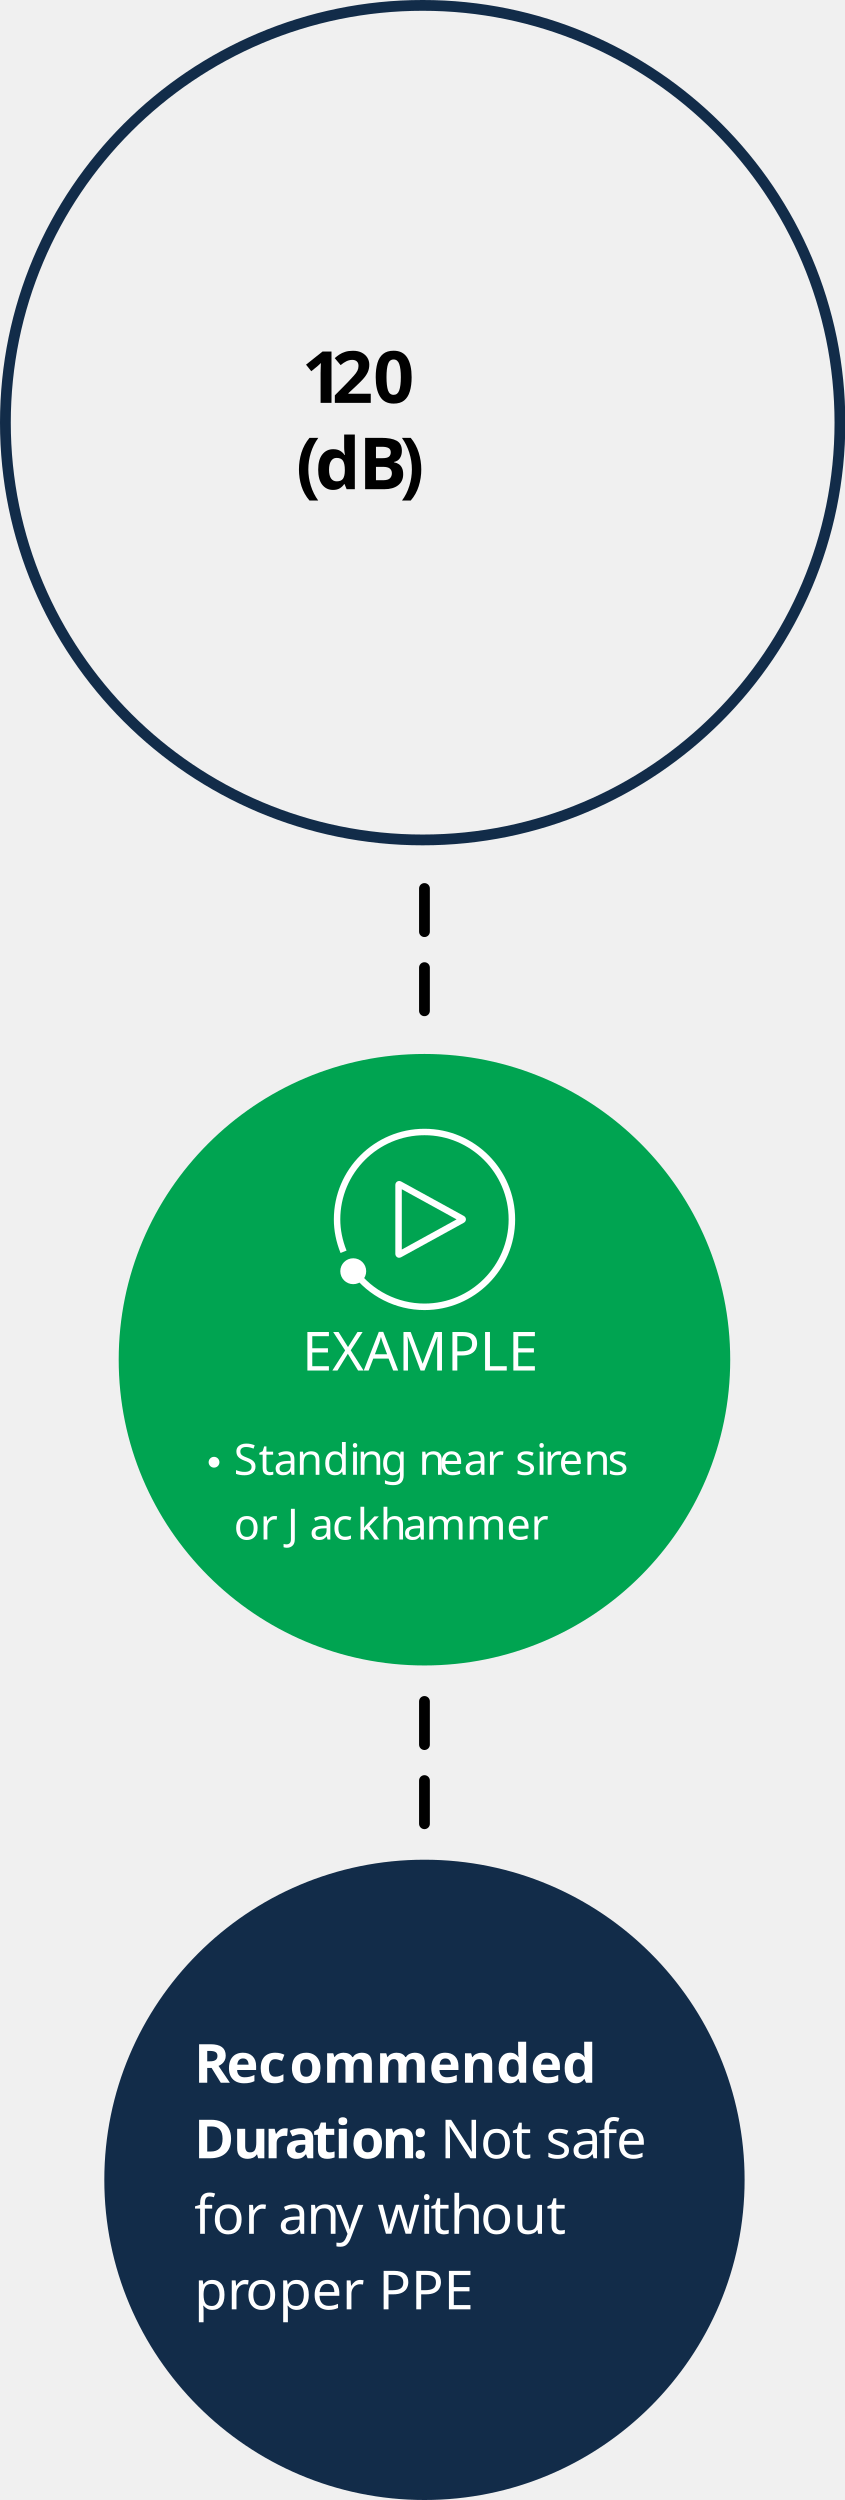
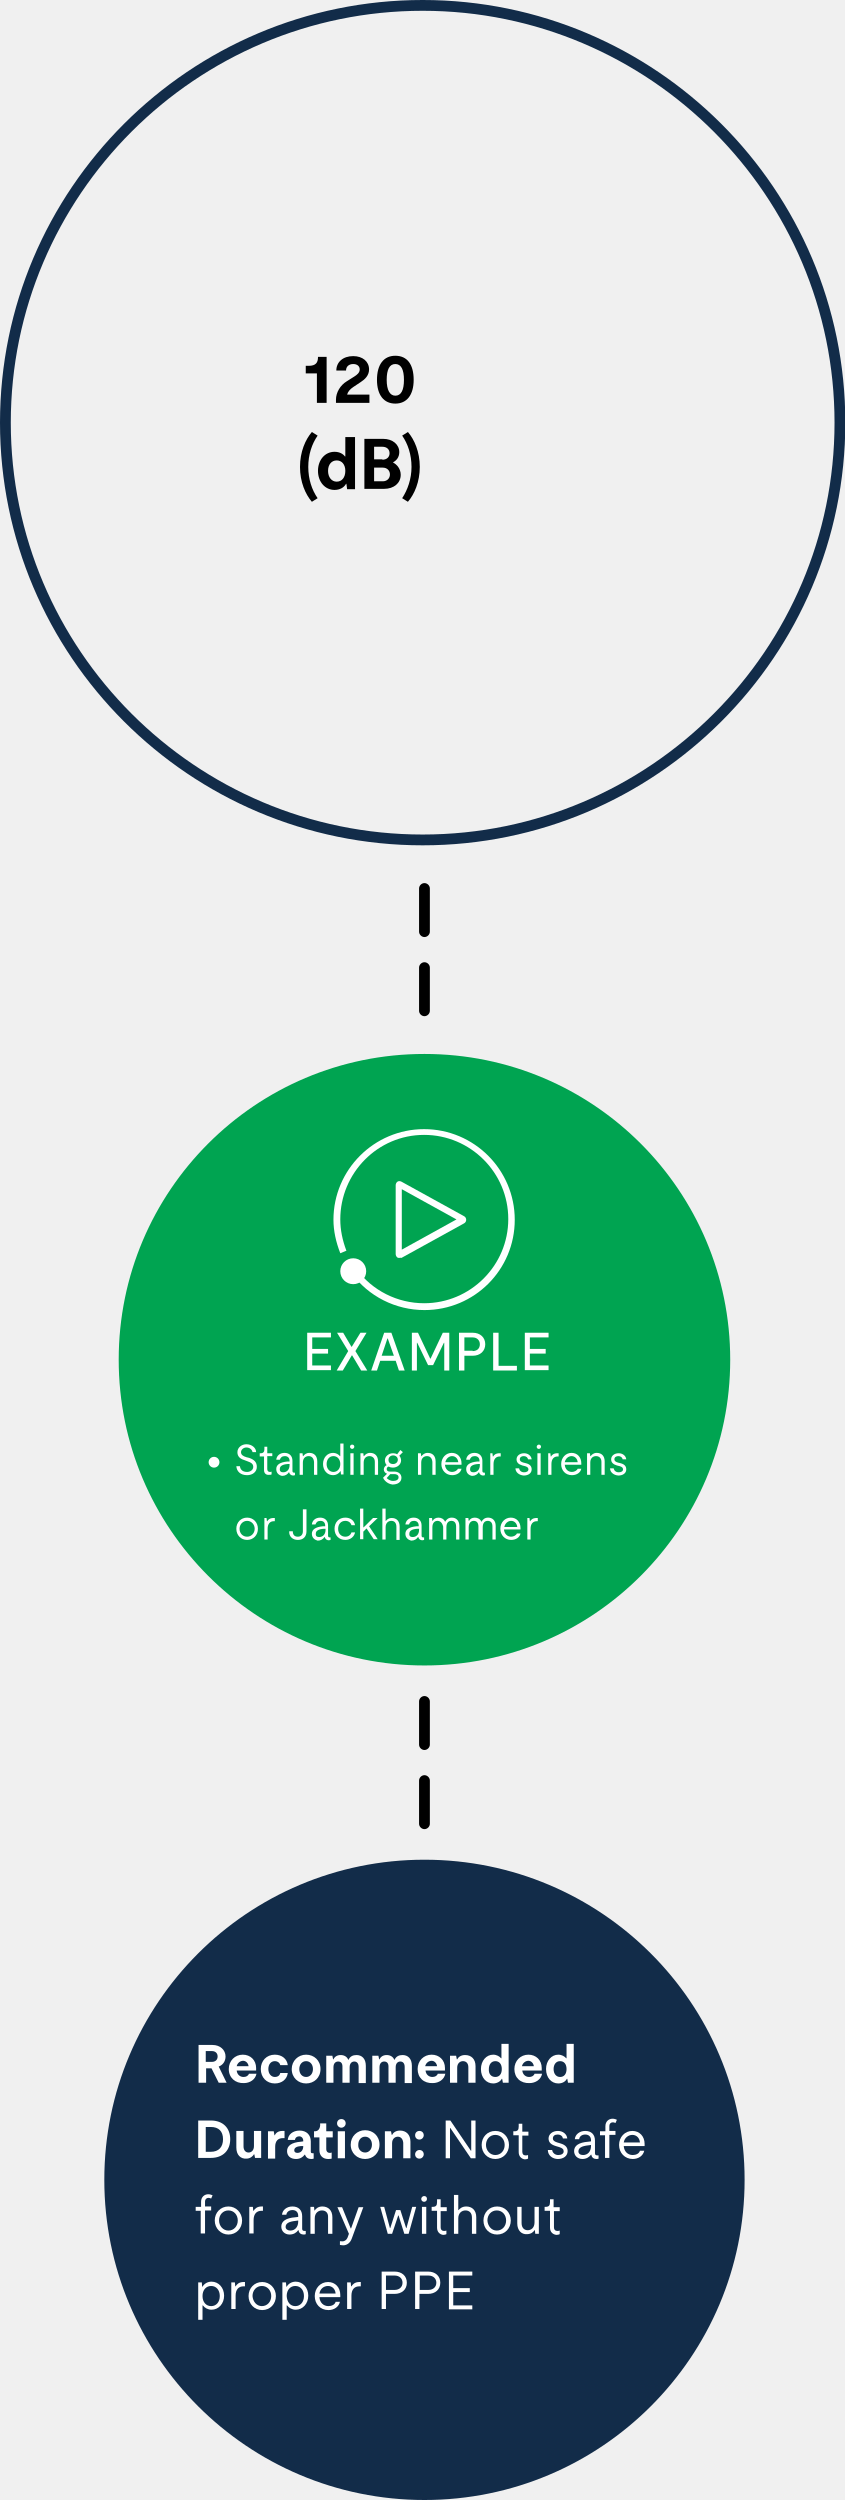
- <svg xmlns="http://www.w3.org/2000/svg" id="Working_File" viewBox="0 0 234.86 695">
-   <defs>
-     <style>.cls-1,.cls-2,.cls-3{fill:none;}.cls-4{letter-spacing:-.01em;}.cls-5{letter-spacing:.01em;}.cls-6{font-size:12px;}.cls-6,.cls-7,.cls-8,.cls-9,.cls-10{fill:#fff;}.cls-6,.cls-7,.cls-9,.cls-11,.cls-12,.cls-10{isolation:isolate;}.cls-6,.cls-10{font-family:ULModerat-Regular, 'UL Moderat';}.cls-13{letter-spacing:-.02em;}.cls-14{letter-spacing:0em;}.cls-15{letter-spacing:0em;}.cls-16{letter-spacing:0em;}.cls-17{letter-spacing:0em;}.cls-7,.cls-9,.cls-10{font-size:15px;}.cls-7,.cls-11{font-family:ULModerat-Bold, 'UL Moderat';font-weight:700;}.cls-18{fill:#00a451;}.cls-19{fill:#122c49;}.cls-20{letter-spacing:-.01em;}.cls-21{letter-spacing:-.02em;}.cls-9{font-family:ULModerat-Medium, 'UL Moderat';font-weight:500;}.cls-22{letter-spacing:-.02em;}.cls-23{letter-spacing:-.01em;}.cls-24{letter-spacing:0em;}.cls-25{letter-spacing:0em;}.cls-26{letter-spacing:-.02em;}.cls-11{font-size:20px;}.cls-27{letter-spacing:-.04em;}.cls-28{letter-spacing:0em;}.cls-29{letter-spacing:0em;}.cls-30{letter-spacing:0em;}.cls-31{letter-spacing:-.01em;}.cls-32{letter-spacing:0em;}.cls-33{letter-spacing:0em;}.cls-34{letter-spacing:0em;}.cls-35{letter-spacing:0em;}.cls-36{letter-spacing:-.05em;}.cls-37{letter-spacing:-.02em;}.cls-38{letter-spacing:0em;}.cls-2{stroke:#000;stroke-linecap:round;}.cls-2,.cls-3{stroke-width:3px;}.cls-3{stroke:#122c49;}.cls-39{letter-spacing:-.02em;}.cls-40{letter-spacing:-.07em;}.cls-41{letter-spacing:0em;}.cls-42{letter-spacing:0em;}.cls-43{letter-spacing:-.02em;}</style>
-   </defs>
+ <svg xmlns="http://www.w3.org/2000/svg" version="1.1" id="Working_File" x="0px" y="0px" viewBox="0 0 234.9 695" style="enable-background:new 0 0 234.9 695;" xml:space="preserve">
+   <style type="text/css">
+ 	.st0{fill:none;}
+ 	.st1{fill:#122C49;}
+ 	.st2{fill:#00A451;}
+ 	.st3{enable-background:new    ;}
+ 	.st4{fill:#FFFFFF;}
+ </style>
  <g id="Group_190">
    <g id="Ellipse_6">
-       <circle class="cls-1" cx="117.5" cy="117.5" r="117.5" />
-       <circle class="cls-3" cx="117.5" cy="117.5" r="116" />
-     </g>
-     <circle id="Ellipse_54" class="cls-18" cx="118" cy="378" r="85" />
-     <line id="Line_123" class="cls-2" x1="118" y1="473" x2="118" y2="485" />
-     <line id="Line_124" class="cls-2" x1="118" y1="269" x2="118" y2="281" />
-     <line id="Line_133" class="cls-2" x1="118" y1="247" x2="118" y2="259" />
-     <line id="Line_125" class="cls-2" x1="118" y1="495" x2="118" y2="507" />
+       <g>
+         <circle class="st0" cx="117.5" cy="117.5" r="117.5" />
+       </g>
+       <g>
+         <path class="st1" d="M117.5,235C52.7,235,0,182.3,0,117.5S52.7,0,117.5,0C182.3,0,235,52.7,235,117.5S182.3,235,117.5,235z      M117.5,3C54.4,3,3,54.4,3,117.5S54.4,232,117.5,232S232,180.6,232,117.5S180.6,3,117.5,3z" />
+       </g>
+     </g>
+     <g id="Ellipse_54">
+       <circle class="st2" cx="118" cy="378" r="85" />
+     </g>
+     <g id="Line_123">
+       <path d="M118,486.5c-0.8,0-1.5-0.7-1.5-1.5v-12c0-0.8,0.7-1.5,1.5-1.5c0.8,0,1.5,0.7,1.5,1.5v12    C119.5,485.8,118.8,486.5,118,486.5z" />
+     </g>
+     <g id="Line_124">
+       <path d="M118,282.5c-0.8,0-1.5-0.7-1.5-1.5v-12c0-0.8,0.7-1.5,1.5-1.5c0.8,0,1.5,0.7,1.5,1.5v12    C119.5,281.8,118.8,282.5,118,282.5z" />
+     </g>
+     <g id="Line_133">
+       <path d="M118,260.5c-0.8,0-1.5-0.7-1.5-1.5v-12c0-0.8,0.7-1.5,1.5-1.5c0.8,0,1.5,0.7,1.5,1.5v12    C119.5,259.8,118.8,260.5,118,260.5z" />
+     </g>
+     <g id="Line_125">
+       <path d="M118,508.5c-0.8,0-1.5-0.7-1.5-1.5v-12c0-0.8,0.7-1.5,1.5-1.5c0.8,0,1.5,0.7,1.5,1.5v12    C119.5,507.8,118.8,508.5,118,508.5z" />
+     </g>
    <g id="Group_89">
      <g id="Group_31">
        <g id="Group_27">
-           <g id="Standing_near_sirens_or_Jackhammer" class="cls-12">
-             <text class="cls-6" transform="translate(65 410)">
-               <tspan class="cls-4" x="0" y="0">S</tspan>
-               <tspan class="cls-28" x="6.91" y="0">t</tspan>
-               <tspan class="cls-15" x="11.08" y="0">a</tspan>
-               <tspan class="cls-24" x="17.35" y="0">ndi</tspan>
-               <tspan class="cls-20" x="34.26" y="0">n</tspan>
-               <tspan x="40.86" y="0">g n</tspan>
-               <tspan class="cls-34" x="57.04" y="0">e</tspan>
-               <tspan class="cls-15" x="63.91" y="0">a</tspan>
-               <tspan class="cls-28" x="70.19" y="0">r si</tspan>
-               <tspan class="cls-21" x="86.24" y="0">r</tspan>
-               <tspan class="cls-24" x="90.31" y="0">e</tspan>
-               <tspan class="cls-4" x="97.28" y="0">n</tspan>
-               <tspan x="103.94" y="0">s </tspan>
-             </text>
-             <text class="cls-6" transform="translate(65 428)">
-               <tspan x="0" y="0">or </tspan>
-               <tspan class="cls-22" x="14.77" y="0">J</tspan>
-               <tspan x="21.07" y="0">a</tspan>
-               <tspan class="cls-14" x="27.32" y="0">c</tspan>
-               <tspan class="cls-41" x="34.19" y="0">kh</tspan>
-               <tspan class="cls-15" x="47.06" y="0">a</tspan>
-               <tspan x="53.34" y="0">mmer</tspan>
-             </text>
+           <g id="Standing_near_sirens_or_Jackhammer">
+             <g class="st3">
+               <path class="st4" d="M65.7,407.6h1c0.1,1,0.8,1.6,2,1.6c0.8,0,1.7-0.5,1.7-1.4c0-0.8-0.5-1.2-1.7-1.6l-0.8-0.3        c-1.3-0.4-1.9-1.1-1.9-2.2c0-1.3,1.2-2.2,2.5-2.2c1.5,0,2.7,1,2.7,2.2h-1c-0.1-0.7-0.8-1.3-1.7-1.3c-0.8,0-1.5,0.6-1.5,1.3        c0,0.7,0.5,1.1,1.5,1.4l0.8,0.2c1.4,0.5,2.1,1.2,2.1,2.5c0,1.4-1.2,2.3-2.7,2.3C66.9,410.1,65.8,409.1,65.7,407.6z" />
+             </g>
+             <g class="st3">
+               <path class="st4" d="M73.4,408.7v-3.8h-1.2V404h0.3c0.7,0,1-0.4,1-1.1l0-0.7h0.8v1.8h1.4v0.8h-1.4v3.6c0,0.5,0.3,0.8,0.7,0.8        c0.2,0,0.4,0,0.5-0.1v0.8c-0.2,0.1-0.4,0.1-0.7,0.1C74,410.1,73.4,409.6,73.4,408.7z" />
+             </g>
+             <g class="st3">
+               <path class="st4" d="M76.8,408.4c0-1.2,1-1.9,3.1-2.1l0.6,0v-0.2c0-0.8-0.5-1.3-1.3-1.3c-0.8,0-1.2,0.4-1.4,1h-1        c0.1-1.1,1-1.9,2.3-1.9c1.3,0,2.2,0.8,2.2,2.2v2.8c0,0.4,0.2,0.5,0.5,0.5c0,0,0.1,0,0.2,0v0.7c-0.1,0-0.3,0.1-0.5,0.1        c-0.5,0-1-0.3-1.1-0.9v0h-0.1c-0.4,0.6-1,1-1.9,1C77.5,410.1,76.8,409.5,76.8,408.4z M78.7,409.3c1.1,0,1.8-0.8,1.8-2V407        l-0.5,0c-1.5,0.1-2.2,0.6-2.2,1.3C77.7,409,78.1,409.3,78.7,409.3z" />
+             </g>
+             <g class="st3">
+               <path class="st4" d="M85.8,404.8c-0.8,0-1.6,0.5-1.6,1.8v3.4h-0.9v-6h0.8l0.1,0.8h0.1c0.3-0.4,0.8-0.9,1.7-0.9        c1.3,0,2.2,0.8,2.2,2.4v3.7h-0.9v-3.6C87.2,405.3,86.6,404.8,85.8,404.8z" />
+               <path class="st4" d="M94.8,410l-0.1-1h-0.1c-0.4,0.7-1.2,1.1-2,1.1c-1.6,0-2.8-1.3-2.8-3.1s1.2-3.1,2.8-3.1        c0.8,0,1.5,0.4,1.9,0.9h0.1v-3.5h0.9v8.6H94.8z M92.7,409.2c1.1,0,1.9-0.9,1.9-2.2c0-1.3-0.8-2.2-1.9-2.2        c-1.1,0-1.9,0.9-1.9,2.2C90.8,408.3,91.6,409.2,92.7,409.2z" />
+               <path class="st4" d="M97.9,401.6c0.4,0,0.6,0.3,0.6,0.6s-0.3,0.6-0.6,0.6s-0.6-0.3-0.6-0.6S97.5,401.6,97.9,401.6z M97.4,404        h0.9v6h-0.9V404z" />
+             </g>
+             <g class="st3">
+               <path class="st4" d="M102.7,404.8c-0.8,0-1.6,0.5-1.6,1.8v3.4h-0.9v-6h0.8l0.1,0.8h0.1c0.3-0.4,0.8-0.9,1.7-0.9        c1.3,0,2.2,0.8,2.2,2.4v3.7h-0.9v-3.6C104.2,405.3,103.5,404.8,102.7,404.8z" />
+             </g>
+             <g class="st3">
+               <path class="st4" d="M106.5,410.8l1.1-1.1c-0.6-0.2-0.9-0.7-0.9-1.2c0-0.6,0.4-1,0.8-1.2c-0.3-0.3-0.5-0.8-0.5-1.3        c0-1.1,1-2,2.3-2c0.4,0,0.8,0.1,1.1,0.3l0.9-1.2l0.7,0.6l-1,1c0.3,0.3,0.5,0.8,0.5,1.3c0,1.1-1,2-2.3,2        c-0.4,0-0.8-0.1-1.2-0.3c-0.3,0.1-0.5,0.4-0.5,0.7c0,0.4,0.3,0.7,0.8,0.7h1.3c1.2,0,2,0.7,2,1.7c0,1.2-1,1.9-2.5,1.9        C107.6,412.5,106.7,411.4,106.5,410.8z M109.3,411.7c0.8,0,1.5-0.3,1.5-1c0-0.6-0.5-0.9-1.2-0.9h-1.1l-1,1.1        C107.8,411.2,108.4,411.7,109.3,411.7z M109.3,407c0.7,0,1.3-0.5,1.3-1.2c0-0.7-0.6-1.2-1.3-1.2c-0.7,0-1.3,0.5-1.3,1.2        C108,406.6,108.5,407,109.3,407z" />
+               <path class="st4" d="M118.7,404.8c-0.8,0-1.6,0.5-1.6,1.8v3.4h-0.9v-6h0.8l0.1,0.8h0.1c0.3-0.4,0.8-0.9,1.7-0.9        c1.3,0,2.2,0.8,2.2,2.4v3.7h-0.9v-3.6C120.1,405.3,119.5,404.8,118.7,404.8z" />
+             </g>
+             <g class="st3">
+               <path class="st4" d="M122.7,407c0-1.8,1.3-3.1,2.9-3.1c1.6,0,2.7,1.2,2.7,2.9c0,0.1,0,0.3,0,0.4h-4.6c0.1,1.2,0.9,2,2,2        c0.7,0,1.4-0.4,1.6-0.9h1c-0.2,1.1-1.3,1.8-2.6,1.8C124,410.1,122.7,408.8,122.7,407z M127.4,406.5c-0.1-1-0.8-1.7-1.7-1.7        s-1.7,0.7-1.9,1.7H127.4z" />
+             </g>
+             <g class="st3">
+               <path class="st4" d="M129.6,408.4c0-1.2,1-1.9,3.1-2.1l0.6,0v-0.2c0-0.8-0.5-1.3-1.3-1.3c-0.8,0-1.2,0.4-1.4,1h-1        c0.1-1.1,1-1.9,2.3-1.9c1.3,0,2.2,0.8,2.2,2.2v2.8c0,0.4,0.2,0.5,0.5,0.5c0,0,0.1,0,0.2,0v0.7c-0.1,0-0.3,0.1-0.5,0.1        c-0.5,0-1-0.3-1.1-0.9v0h-0.1c-0.4,0.6-1,1-1.9,1C130.3,410.1,129.6,409.5,129.6,408.4z M131.6,409.3c1.1,0,1.8-0.8,1.8-2V407        l-0.5,0c-1.5,0.1-2.2,0.6-2.2,1.3C130.6,409,131,409.3,131.6,409.3z" />
+             </g>
+             <g class="st3">
+               <path class="st4" d="M136.1,404h0.8l0.1,0.9h0.1c0.2-0.4,0.7-0.9,1.8-0.9c0.1,0,0.2,0,0.3,0v0.9c-0.2,0-0.2,0-0.3,0        c-1,0-1.7,0.7-1.7,2.1v3h-0.9V404z" />
+               <path class="st4" d="M143.3,408.2h1c0.1,0.6,0.6,1.1,1.4,1.1c0.7,0,1.2-0.3,1.2-0.8c0-0.5-0.3-0.7-0.9-0.9l-0.8-0.2        c-1-0.3-1.6-0.8-1.6-1.7c0-1,0.9-1.7,2.1-1.7c1.1,0,2,0.7,2.1,1.7h-1c-0.1-0.5-0.5-0.9-1.2-0.9c-0.6,0-1.1,0.3-1.1,0.9        c0,0.4,0.3,0.7,1,0.9l0.8,0.2c1.1,0.3,1.5,0.9,1.5,1.7c0,1.1-1,1.7-2.2,1.7C144.3,410.1,143.3,409.3,143.3,408.2z" />
+               <path class="st4" d="M149.8,401.6c0.4,0,0.6,0.3,0.6,0.6s-0.3,0.6-0.6,0.6c-0.4,0-0.6-0.3-0.6-0.6S149.5,401.6,149.8,401.6z         M149.4,404h0.9v6h-0.9V404z" />
+             </g>
+             <g class="st3">
+               <path class="st4" d="M152.2,404h0.8l0.1,0.9h0.1c0.2-0.4,0.7-0.9,1.8-0.9c0.1,0,0.2,0,0.3,0v0.9c-0.2,0-0.2,0-0.3,0        c-1,0-1.7,0.7-1.7,2.1v3h-0.9V404z" />
+             </g>
+             <g class="st3">
+               <path class="st4" d="M156,407c0-1.8,1.3-3.1,2.9-3.1c1.6,0,2.7,1.2,2.7,2.9c0,0.1,0,0.3,0,0.4H157c0.1,1.2,0.9,2,2,2        c0.7,0,1.4-0.4,1.6-0.9h1c-0.2,1.1-1.3,1.8-2.6,1.8C157.2,410.1,156,408.8,156,407z M160.6,406.5c-0.1-1-0.8-1.7-1.7-1.7        c-0.9,0-1.7,0.7-1.9,1.7H160.6z" />
+             </g>
+             <g class="st3">
+               <path class="st4" d="M165.7,404.8c-0.8,0-1.6,0.5-1.6,1.8v3.4h-0.9v-6h0.8l0.1,0.8h0.1c0.3-0.4,0.8-0.9,1.7-0.9        c1.3,0,2.2,0.8,2.2,2.4v3.7h-0.9v-3.6C167.2,405.3,166.5,404.8,165.7,404.8z" />
+             </g>
+             <g class="st3">
+               <path class="st4" d="M169.6,408.2h1c0.1,0.6,0.6,1.1,1.4,1.1c0.7,0,1.2-0.3,1.2-0.8c0-0.5-0.3-0.7-0.9-0.9l-0.8-0.2        c-1-0.3-1.6-0.8-1.6-1.7c0-1,0.9-1.7,2.1-1.7c1.1,0,2,0.7,2.1,1.7h-1c-0.1-0.5-0.5-0.9-1.2-0.9c-0.6,0-1.1,0.3-1.1,0.9        c0,0.4,0.3,0.7,1,0.9l0.8,0.2c1.1,0.3,1.5,0.9,1.5,1.7c0,1.1-1,1.7-2.2,1.7C170.6,410.1,169.6,409.3,169.6,408.2z" />
+             </g>
+             <g class="st3">
+               <path class="st4" d="M65.7,425c0-1.8,1.3-3.1,3-3.1c1.7,0,3,1.3,3,3.1c0,1.8-1.3,3.1-3,3.1C67,428.1,65.7,426.8,65.7,425z         M68.7,427.2c1.2,0,2.1-1,2.1-2.2c0-1.2-0.9-2.2-2.1-2.2c-1.2,0-2.1,1-2.1,2.2C66.6,426.3,67.5,427.2,68.7,427.2z" />
+               <path class="st4" d="M73.3,422h0.8l0.1,0.9h0.1c0.2-0.4,0.7-0.9,1.8-0.9c0.1,0,0.2,0,0.3,0v0.9c-0.2,0-0.2,0-0.3,0        c-1,0-1.7,0.7-1.7,2.1v3h-0.9V422z" />
+             </g>
+             <g class="st3">
+               <path class="st4" d="M80.4,425.7h1v0c0,1,0.5,1.5,1.4,1.5c0.9,0,1.4-0.6,1.4-1.5v-6.1h1v6.1c0,1.5-0.9,2.4-2.4,2.4        C81.3,428.1,80.3,427.1,80.4,425.7z" />
+             </g>
+             <g class="st3">
+               <path class="st4" d="M86.7,426.4c0-1.2,1-1.9,3.1-2.1l0.6,0v-0.2c0-0.8-0.5-1.3-1.3-1.3c-0.8,0-1.2,0.4-1.4,1h-1        c0.1-1.1,1-1.9,2.3-1.9c1.3,0,2.2,0.8,2.2,2.2v2.8c0,0.4,0.2,0.5,0.5,0.5c0,0,0.1,0,0.2,0v0.7c-0.1,0-0.3,0.1-0.5,0.1        c-0.5,0-1-0.3-1.1-0.9v0h-0.1c-0.4,0.6-1,1-1.9,1C87.5,428.1,86.7,427.5,86.7,426.4z M88.7,427.3c1.1,0,1.8-0.8,1.8-2V425        l-0.5,0c-1.5,0.1-2.2,0.6-2.2,1.3C87.7,427,88.1,427.3,88.7,427.3z" />
+             </g>
+             <g class="st3">
+               <path class="st4" d="M93,425c0-1.8,1.2-3.1,3-3.1c1.4,0,2.5,0.8,2.7,2.1h-1c-0.2-0.7-0.8-1.2-1.7-1.2c-1.2,0-2,0.9-2,2.2        c0,1.3,0.8,2.2,2,2.2c0.9,0,1.5-0.5,1.7-1.2h1c-0.2,1.2-1.3,2.1-2.7,2.1C94.2,428.1,93,426.8,93,425z" />
+             </g>
+             <g class="st3">
+               <path class="st4" d="M100.1,419.4h0.9v5.2h0.1l2.6-2.6h1.3l-2.4,2.3l2.4,3.6h-1.1l-2-3l-0.9,0.9v2.1h-0.9V419.4z" />
+               <path class="st4" d="M108.8,422.8c-0.8,0-1.6,0.5-1.6,1.8v3.4h-0.9v-8.6h0.9v3.4h0.1c0.2-0.3,0.7-0.8,1.6-0.8        c1.3,0,2.2,0.8,2.2,2.4v3.7h-0.9v-3.6C110.2,423.3,109.6,422.8,108.8,422.8z" />
+             </g>
+             <g class="st3">
+               <path class="st4" d="M112.7,426.4c0-1.2,1-1.9,3.1-2.1l0.6,0v-0.2c0-0.8-0.5-1.3-1.3-1.3c-0.8,0-1.2,0.4-1.4,1h-1        c0.1-1.1,1-1.9,2.3-1.9c1.3,0,2.2,0.8,2.2,2.2v2.8c0,0.4,0.2,0.5,0.5,0.5c0,0,0.1,0,0.2,0v0.7c-0.1,0-0.3,0.1-0.5,0.1        c-0.5,0-1-0.3-1.1-0.9v0h-0.1c-0.4,0.6-1,1-1.9,1C113.5,428.1,112.7,427.5,112.7,426.4z M114.7,427.3c1.1,0,1.8-0.8,1.8-2V425        l-0.5,0c-1.5,0.1-2.2,0.6-2.2,1.3C113.7,427,114.1,427.3,114.7,427.3z" />
+             </g>
+             <g class="st3">
+               <path class="st4" d="M121.6,422.8c-0.7,0-1.4,0.5-1.4,1.8v3.4h-0.9v-6h0.8l0.1,0.8h0.1c0.2-0.5,0.8-0.9,1.6-0.9        c0.8,0,1.5,0.4,1.8,1.1h0.1c0.3-0.6,0.9-1.1,1.8-1.1c1.1,0,2.1,0.7,2.1,2.3v3.8h-0.9v-3.6c0-1.2-0.6-1.6-1.3-1.6        c-0.8,0-1.4,0.5-1.4,1.8v3.4h-0.9v-3.6C122.9,423.2,122.3,422.8,121.6,422.8z" />
+               <path class="st4" d="M131.7,422.8c-0.7,0-1.4,0.5-1.4,1.8v3.4h-0.9v-6h0.8l0.1,0.8h0.1c0.2-0.5,0.8-0.9,1.6-0.9        c0.8,0,1.5,0.4,1.8,1.1h0.1c0.3-0.6,0.9-1.1,1.8-1.1c1.1,0,2.1,0.7,2.1,2.3v3.8h-0.9v-3.6c0-1.2-0.6-1.6-1.3-1.6        c-0.8,0-1.4,0.5-1.4,1.8v3.4H133v-3.6C133,423.2,132.4,422.8,131.7,422.8z" />
+               <path class="st4" d="M139.1,425c0-1.8,1.3-3.1,2.9-3.1c1.6,0,2.7,1.2,2.7,2.9c0,0.1,0,0.3,0,0.4h-4.6c0.1,1.2,0.9,2,2,2        c0.7,0,1.4-0.4,1.6-0.9h1c-0.2,1.1-1.3,1.8-2.6,1.8C140.4,428.1,139.1,426.8,139.1,425z M143.8,424.5c-0.1-1-0.8-1.7-1.7-1.7        c-0.9,0-1.7,0.7-1.9,1.7H143.8z" />
+               <path class="st4" d="M146.4,422h0.8l0.1,0.9h0.1c0.2-0.4,0.7-0.9,1.8-0.9c0.1,0,0.2,0,0.3,0v0.9c-0.2,0-0.2,0-0.3,0        c-1,0-1.7,0.7-1.7,2.1v3h-0.9V422z" />
+             </g>
          </g>
-           <circle id="Ellipse_14" class="cls-8" cx="59.5" cy="406.5" r="1.5" />
+           <g id="Ellipse_14">
+             <circle class="st4" cx="59.5" cy="406.5" r="1.5" />
+           </g>
        </g>
      </g>
    </g>
    <g id="Group_90">
-       <circle id="Ellipse_18" class="cls-19" cx="118" cy="606" r="89" />
-       <g id="Recommended_Duration:_Not_safe_for_any_without_proper_PPE" class="cls-12">
-         <text class="cls-7" transform="translate(54 579)">
-           <tspan class="cls-27" x="0" y="0">R</tspan>
-           <tspan class="cls-38" x="8.98" y="0">e</tspan>
-           <tspan class="cls-42" x="17.81" y="0">c</tspan>
-           <tspan x="26.48" y="0">ommended</tspan>
-         </text>
-         <text class="cls-7" transform="translate(54 600)">
-           <tspan class="cls-25" x="0" y="0">D</tspan>
-           <tspan class="cls-38" x="10.8" y="0">u</tspan>
-           <tspan class="cls-31" x="19.5" y="0">r</tspan>
-           <tspan class="cls-23" x="25.15" y="0">a</tspan>
-           <tspan class="cls-29" x="32.98" y="0">t</tspan>
-           <tspan x="39.01" y="0">io</tspan>
-           <tspan class="cls-43" x="52.11" y="0">n</tspan>
-           <tspan x="60.7" y="0">: </tspan>
-         </text>
-         <text class="cls-10" transform="translate(122.4 600)">
-           <tspan class="cls-39" x="0" y="0">No</tspan>
-           <tspan class="cls-38" x="19.95" y="0">t s</tspan>
-           <tspan class="cls-23" x="36.36" y="0">a</tspan>
-           <tspan class="cls-13" x="43.99" y="0">f</tspan>
-           <tspan x="48.9" y="0">e </tspan>
-         </text>
-         <text class="cls-10" transform="translate(54 621)">
-           <tspan class="cls-13" x="0" y="0">f</tspan>
-           <tspan x="4.9" y="0">or </tspan>
-           <tspan class="cls-17" x="23.37" y="0">a</tspan>
-           <tspan class="cls-37" x="31.21" y="0">n</tspan>
-           <tspan x="39.36" y="0">y wi</tspan>
-           <tspan class="cls-5" x="65.67" y="0">t</tspan>
-           <tspan class="cls-38" x="71.05" y="0">h</tspan>
-           <tspan class="cls-32" x="79.53" y="0">o</tspan>
-           <tspan x="88.68" y="0">ut </tspan>
-         </text>
-         <text class="cls-10" transform="translate(54 642)">
-           <tspan x="0" y="0">p</tspan>
-           <tspan class="cls-26" x="9.15" y="0">r</tspan>
-           <tspan x="14.23" y="0">o</tspan>
-           <tspan class="cls-35" x="23.44" y="0">p</tspan>
-           <tspan x="32.64" y="0">er PPE</tspan>
-         </text>
+       <g id="Ellipse_18">
+         <circle class="st1" cx="118" cy="606" r="89" />
+       </g>
+       <g id="Recommended_Duration:_Not_safe_for_any_without_proper_PPE">
+         <g class="st3">
+           <path class="st4" d="M55.1,568.5h4c2.1,0,3.6,1.4,3.6,3.2c0,1.4-0.8,2.4-1.9,2.8L63,579h-2.2l-2-4h-1.5v4h-2.1V568.5z       M58.9,573.2c1,0,1.6-0.6,1.6-1.5c0-0.9-0.6-1.5-1.6-1.5h-1.7v3H58.9z" />
+         </g>
+         <g class="st3">
+           <path class="st4" d="M63.6,575.2c0-2.3,1.7-4,3.9-4c2.1,0,3.7,1.5,3.7,3.7c0,0.2,0,0.4,0,0.7h-5.4c0.1,1.1,0.9,1.8,1.9,1.8      c0.7,0,1.3-0.3,1.5-0.9h2.1c-0.3,1.6-1.8,2.6-3.5,2.6C65.4,579.2,63.6,577.6,63.6,575.2z M69.1,574.4c-0.1-0.9-0.8-1.5-1.5-1.5      c-0.8,0-1.6,0.6-1.8,1.5H69.1z" />
+         </g>
+         <g class="st3">
+           <path class="st4" d="M72.5,575.2c0-2.3,1.6-4,3.9-4c2,0,3.4,1.2,3.6,2.9h-2.1c-0.1-0.6-0.7-1.1-1.5-1.1c-1.1,0-1.8,0.9-1.8,2.2      c0,1.3,0.8,2.2,1.8,2.2c0.9,0,1.4-0.5,1.5-1.1H80c-0.2,1.7-1.6,2.9-3.6,2.9C74.1,579.2,72.5,577.5,72.5,575.2z" />
+         </g>
+         <g class="st3">
+           <path class="st4" d="M81.1,575.2c0-2.3,1.8-4,4-4s4,1.6,4,4c0,2.4-1.8,4-4,4S81.1,577.6,81.1,575.2z M85.1,577.4      c1.1,0,1.9-0.9,1.9-2.2c0-1.3-0.8-2.2-1.9-2.2c-1.1,0-1.9,0.9-1.9,2.2C83.2,576.5,84,577.4,85.1,577.4z" />
+           <path class="st4" d="M94,573.1c-0.7,0-1.3,0.5-1.3,1.6v4.3h-2v-7.5h1.7l0.2,1h0.1c0.3-0.7,1-1.2,2-1.2c1,0,1.8,0.5,2.1,1.3h0.1      c0.4-0.9,1.2-1.3,2.2-1.3c1.5,0,2.6,1,2.6,3v4.8h-2v-4.5c0-1-0.5-1.5-1.2-1.5c-0.7,0-1.3,0.5-1.3,1.6v4.3h-2v-4.5      C95.2,573.5,94.7,573.1,94,573.1z" />
+           <path class="st4" d="M106.8,573.1c-0.7,0-1.3,0.5-1.3,1.6v4.3h-2v-7.5h1.7l0.2,1h0.1c0.3-0.7,1-1.2,2-1.2c1,0,1.8,0.5,2.1,1.3      h0.1c0.4-0.9,1.2-1.3,2.2-1.3c1.5,0,2.6,1,2.6,3v4.8h-2v-4.5c0-1-0.5-1.5-1.2-1.5c-0.7,0-1.3,0.5-1.3,1.6v4.3h-2v-4.5      C108,573.5,107.5,573.1,106.8,573.1z" />
+           <path class="st4" d="M116.1,575.2c0-2.3,1.7-4,3.9-4c2.1,0,3.7,1.5,3.7,3.7c0,0.2,0,0.4,0,0.7h-5.4c0.1,1.1,0.9,1.8,1.9,1.8      c0.7,0,1.3-0.3,1.5-0.9h2.1c-0.3,1.6-1.8,2.6-3.5,2.6C117.8,579.2,116.1,577.6,116.1,575.2z M121.5,574.4      c-0.1-0.9-0.8-1.5-1.5-1.5c-0.8,0-1.6,0.6-1.8,1.5H121.5z" />
+           <path class="st4" d="M128.7,573c-0.8,0-1.6,0.6-1.6,1.8v4.2h-2v-7.5h1.7l0.2,1h0.1c0.3-0.6,1-1.2,2.2-1.2c1.7,0,2.9,1.1,2.9,3.1      v4.6h-2v-4.3C130.2,573.6,129.6,573,128.7,573z" />
+           <path class="st4" d="M139.8,579l-0.2-1.1h-0.1c-0.4,0.8-1.4,1.3-2.4,1.3c-1.9,0-3.4-1.6-3.4-4c0-2.3,1.5-4,3.4-4      c1,0,1.8,0.5,2.2,1h0.1v-4h2V579H139.8z M137.7,577.4c1.1,0,1.8-0.8,1.8-2.2c0-1.4-0.7-2.2-1.8-2.2s-1.8,0.9-1.8,2.2      C135.8,576.6,136.6,577.4,137.7,577.4z" />
+           <path class="st4" d="M143,575.2c0-2.3,1.7-4,3.9-4c2.1,0,3.7,1.5,3.7,3.7c0,0.2,0,0.4,0,0.7h-5.4c0.1,1.1,0.9,1.8,1.9,1.8      c0.7,0,1.3-0.3,1.5-0.9h2.1c-0.3,1.6-1.8,2.6-3.5,2.6C144.7,579.2,143,577.6,143,575.2z M148.4,574.4c-0.1-0.9-0.8-1.5-1.5-1.5      c-0.8,0-1.6,0.6-1.8,1.5H148.4z" />
+           <path class="st4" d="M157.9,579l-0.2-1.1h-0.1c-0.4,0.8-1.3,1.3-2.4,1.3c-1.9,0-3.4-1.6-3.4-4c0-2.3,1.5-4,3.4-4      c1,0,1.8,0.5,2.2,1h0.1v-4h2V579H157.9z M155.7,577.4c1.1,0,1.8-0.8,1.8-2.2c0-1.4-0.7-2.2-1.8-2.2c-1.1,0-1.8,0.9-1.8,2.2      C153.9,576.6,154.7,577.4,155.7,577.4z" />
+         </g>
+         <g class="st3">
+           <path class="st4" d="M55.1,589.5h3.5c3.4,0,5.4,2.1,5.4,5.2s-2,5.2-5.4,5.2h-3.5V589.5z M58.6,598.2c2.2,0,3.4-1.3,3.4-3.5      s-1.2-3.4-3.4-3.4h-1.4v6.9H58.6z" />
+         </g>
+         <g class="st3">
+           <path class="st4" d="M65.7,597v-4.6h2v4.3c0,1.1,0.6,1.7,1.4,1.7s1.5-0.6,1.5-1.8v-4.2h2v7.5h-1.7l-0.2-1h-0.1      c-0.3,0.5-1,1.2-2.1,1.2C66.9,600.2,65.7,599.1,65.7,597z" />
+         </g>
+         <g class="st3">
+           <path class="st4" d="M74.4,592.5h1.7l0.2,1.1h0.1c0.3-0.7,1-1.2,2.1-1.2c0.2,0,0.4,0,0.6,0v2c-0.2,0-0.4,0-0.5,0      c-1.3,0-2.1,0.8-2.1,2.4v3.3h-2V592.5z" />
+         </g>
+         <g class="st3">
+           <path class="st4" d="M79.8,598c0-1.5,1.3-2.4,3.8-2.6l0.7-0.1v-0.2c0-0.7-0.5-1.2-1.1-1.2c-0.6,0-1.1,0.3-1.2,1h-2      c0.1-1.5,1.4-2.6,3.3-2.6c1.9,0,3.1,1.2,3.1,3v2.8c0,0.4,0.1,0.5,0.6,0.5l0.2,0v1.5c-0.2,0.1-0.5,0.1-0.7,0.1      c-0.7,0-1.4-0.3-1.7-1.2h-0.1c-0.5,0.7-1.3,1.2-2.4,1.2C80.7,600.2,79.8,599.3,79.8,598z M82.7,598.5c1,0,1.6-0.8,1.6-1.8v-0.1      l-0.6,0c-1.3,0.1-1.9,0.5-1.9,1.2C81.8,598.3,82.2,598.5,82.7,598.5z" />
+         </g>
+         <g class="st3">
+           <path class="st4" d="M88.8,597.8v-3.6h-1.5v-1.7h0.2c0.9,0,1.4-0.6,1.5-1.6l0-0.6h1.7v2.2h1.8v1.7h-1.8v3.3c0,0.6,0.4,1,0.9,1      c0.2,0,0.4,0,0.6-0.1v1.7c-0.3,0.1-0.7,0.1-1,0.1C89.7,600.2,88.8,599.2,88.8,597.8z" />
+         </g>
+         <g class="st3">
+           <path class="st4" d="M94.9,589.1c0.7,0,1.2,0.5,1.2,1.2c0,0.7-0.6,1.2-1.2,1.2s-1.2-0.5-1.2-1.2      C93.7,589.6,94.2,589.1,94.9,589.1z M93.9,592.5h2v7.5h-2V592.5z" />
+           <path class="st4" d="M97.5,596.2c0-2.3,1.8-4,4-4s4,1.6,4,4c0,2.4-1.8,4-4,4S97.5,598.6,97.5,596.2z M101.5,598.4      c1.1,0,1.9-0.9,1.9-2.2c0-1.3-0.8-2.2-1.9-2.2c-1.1,0-1.9,0.9-1.9,2.2C99.5,597.5,100.4,598.4,101.5,598.4z" />
+         </g>
+         <g class="st3">
+           <path class="st4" d="M110.6,594c-0.8,0-1.6,0.6-1.6,1.8v4.2h-2v-7.5h1.7l0.2,1h0.1c0.3-0.6,1-1.2,2.2-1.2c1.7,0,2.9,1.1,2.9,3.1      v4.6h-2v-4.3C112,594.6,111.4,594,110.6,594z" />
+         </g>
+         <g class="st3">
+           <path class="st4" d="M116.6,592.4c0.7,0,1.2,0.5,1.2,1.2c0,0.6-0.5,1.2-1.2,1.2c-0.7,0-1.2-0.5-1.2-1.2      C115.4,592.9,115.9,592.4,116.6,592.4z M115.4,598.9c0-0.6,0.5-1.2,1.2-1.2c0.7,0,1.2,0.5,1.2,1.2c0,0.6-0.5,1.2-1.2,1.2      C115.9,600.1,115.4,599.6,115.4,598.9z" />
+         </g>
+         <g class="st3">
+           <path class="st4" d="M123.9,589.5h1.3l5.7,8.4h0.1v-8.4h1.2V600h-1.3l-5.7-8.4h-0.1v8.4h-1.2V589.5z" />
+           <path class="st4" d="M133.9,596.3c0-2.2,1.6-3.9,3.8-3.9s3.8,1.7,3.8,3.9c0,2.2-1.6,3.9-3.8,3.9S133.9,598.5,133.9,596.3z       M137.7,599.1c1.5,0,2.6-1.2,2.6-2.8c0-1.6-1.1-2.8-2.6-2.8s-2.6,1.2-2.6,2.8C135.1,597.8,136.2,599.1,137.7,599.1z" />
+         </g>
+         <g class="st3">
+           <path class="st4" d="M144.2,598.3v-4.7h-1.5v-1.1h0.3c0.9,0,1.2-0.4,1.2-1.3l0-0.8h1v2.2h1.7v1.1h-1.7v4.5c0,0.6,0.3,1,0.9,1      c0.2,0,0.5,0,0.7-0.1v1c-0.2,0.1-0.5,0.2-0.9,0.2C145,600.2,144.2,599.5,144.2,598.3z" />
+           <path class="st4" d="M152.3,597.7h1.2c0.1,0.8,0.8,1.4,1.7,1.4c0.9,0,1.5-0.4,1.5-1c0-0.6-0.3-0.9-1.2-1.2l-1-0.3      c-1.3-0.4-2-1-2-2.1c0-1.2,1.1-2.1,2.6-2.1c1.4,0,2.5,0.9,2.6,2.1h-1.2c-0.1-0.6-0.6-1.1-1.5-1.1c-0.8,0-1.3,0.4-1.3,1.1      c0,0.5,0.3,0.8,1.2,1.1l1,0.3c1.3,0.4,1.9,1.1,1.9,2.1c0,1.4-1.2,2.2-2.7,2.2C153.6,600.2,152.3,599.2,152.3,597.7z" />
+         </g>
+         <g class="st3">
+           <path class="st4" d="M159.6,598c0-1.5,1.3-2.4,3.9-2.6l0.8-0.1v-0.3c0-1-0.6-1.6-1.6-1.6c-0.9,0-1.6,0.5-1.7,1.3h-1.2      c0.1-1.3,1.3-2.3,2.9-2.3c1.7,0,2.7,1,2.7,2.7v3.5c0,0.5,0.3,0.6,0.7,0.6c0.1,0,0.1,0,0.3,0v0.9c-0.2,0.1-0.4,0.1-0.6,0.1      c-0.6,0-1.3-0.3-1.4-1.2v0h-0.1c-0.5,0.7-1.3,1.2-2.4,1.2C160.6,600.2,159.6,599.3,159.6,598z M162.1,599.1c1.3,0,2.2-1,2.2-2.5      v-0.3l-0.7,0.1c-1.9,0.2-2.8,0.7-2.8,1.7C160.8,598.7,161.3,599.1,162.1,599.1z" />
+         </g>
+         <g class="st3">
+           <path class="st4" d="M168.3,593.6h-1.5v-1.1h1.5v-1.4c0-1.4,1-2.1,2-2.1c0.5,0,1,0.2,1.2,0.3l-0.4,0.9c-0.2-0.1-0.5-0.2-0.7-0.2      c-0.6,0-1,0.4-1,1v1.4h1.7v1.1h-1.7v6.4h-1.2V593.6z" />
+         </g>
+         <g class="st3">
+           <path class="st4" d="M172.1,596.3c0-2.2,1.6-3.9,3.7-3.9c2,0,3.4,1.5,3.4,3.6c0,0.2,0,0.3,0,0.6h-5.8c0.1,1.5,1.1,2.5,2.5,2.5      c0.9,0,1.8-0.4,2-1.2h1.2c-0.3,1.4-1.6,2.3-3.2,2.3C173.7,600.2,172.1,598.5,172.1,596.3z M177.9,595.6c-0.1-1.3-1-2.1-2.1-2.1      s-2.2,0.8-2.4,2.1H177.9z" />
+         </g>
+         <g class="st3">
+           <path class="st4" d="M55.9,614.6h-1.5v-1.1h1.5v-1.4c0-1.4,1-2.1,2-2.1c0.5,0,1,0.2,1.2,0.3l-0.4,0.9c-0.2-0.1-0.5-0.2-0.7-0.2      c-0.6,0-1,0.4-1,1v1.4h1.7v1.1H57v6.4h-1.2V614.6z" />
+         </g>
+         <g class="st3">
+           <path class="st4" d="M59.7,617.3c0-2.2,1.6-3.9,3.8-3.9c2.1,0,3.8,1.7,3.8,3.9c0,2.2-1.6,3.9-3.8,3.9      C61.4,621.2,59.7,619.5,59.7,617.3z M63.5,620.1c1.5,0,2.6-1.2,2.6-2.8c0-1.6-1.1-2.8-2.6-2.8s-2.6,1.2-2.6,2.8      C60.9,618.8,62,620.1,63.5,620.1z" />
+           <path class="st4" d="M69.3,613.5h1l0.1,1.1h0.1c0.3-0.5,0.9-1.2,2.2-1.2c0.2,0,0.3,0,0.4,0v1.2c-0.2,0-0.3,0-0.4,0      c-1.3,0-2.2,0.8-2.2,2.6v3.7h-1.2V613.5z" />
+         </g>
+         <g class="st3">
+           <path class="st4" d="M78.2,619c0-1.5,1.3-2.4,3.9-2.6l0.8-0.1v-0.3c0-1-0.6-1.6-1.6-1.6c-0.9,0-1.6,0.5-1.7,1.3h-1.2      c0.1-1.3,1.3-2.3,2.9-2.3c1.7,0,2.7,1,2.7,2.7v3.5c0,0.5,0.3,0.6,0.7,0.6c0.1,0,0.1,0,0.3,0v0.9c-0.2,0.1-0.4,0.1-0.6,0.1      c-0.6,0-1.3-0.3-1.4-1.2v0h-0.1c-0.5,0.7-1.3,1.2-2.4,1.2C79.2,621.2,78.2,620.3,78.2,619z M80.7,620.1c1.3,0,2.2-1,2.2-2.5      v-0.3l-0.7,0.1c-1.9,0.2-2.8,0.7-2.8,1.7C79.4,619.7,80,620.1,80.7,620.1z" />
+         </g>
+         <g class="st3">
+           <path class="st4" d="M89.5,614.5c-1,0-2,0.7-2,2.2v4.3h-1.2v-7.5h1l0.1,1h0.1c0.3-0.5,1-1.1,2.1-1.1c1.6,0,2.8,1,2.8,3v4.6h-1.2      v-4.5C91.3,615.1,90.5,614.5,89.5,614.5z" />
+         </g>
+         <g class="st3">
+           <path class="st4" d="M95.2,623.1c0.5,0,1.1-0.3,1.4-1L97,621l-3.2-7.4h1.3l2.4,5.9h0.1l2.1-5.9h1.3l-3.2,8.7      c-0.5,1.4-1.5,1.9-2.4,1.9c-0.3,0-0.7-0.1-0.9-0.1v-1C94.6,623,94.9,623.1,95.2,623.1z" />
+           <path class="st4" d="M105.7,613.5h1.1l1.6,5.9h0.1l1.6-5h1.2l1.6,5h0.1l1.6-5.9h1.1l-2.1,7.5h-1.2l-1.6-5.1h-0.1L109,621h-1.2      L105.7,613.5z" />
+           <path class="st4" d="M117.9,610.5c0.5,0,0.8,0.3,0.8,0.8c0,0.5-0.4,0.8-0.8,0.8c-0.4,0-0.8-0.3-0.8-0.8      C117.1,610.9,117.5,610.5,117.9,610.5z M117.3,613.5h1.2v7.5h-1.2V613.5z" />
+         </g>
+         <g class="st3">
+           <path class="st4" d="M121.5,619.3v-4.7h-1.5v-1.1h0.3c0.9,0,1.2-0.4,1.2-1.3l0-0.8h1v2.2h1.7v1.1h-1.7v4.5c0,0.6,0.3,1,0.9,1      c0.2,0,0.5,0,0.7-0.1v1c-0.2,0.1-0.5,0.2-0.9,0.2C122.3,621.2,121.5,620.5,121.5,619.3z" />
+         </g>
+         <g class="st3">
+           <path class="st4" d="M129.4,614.5c-1,0-2,0.7-2,2.2v4.3h-1.2v-10.8h1.2v4.2h0.1c0.2-0.3,0.9-1,2.1-1c1.6,0,2.8,1,2.8,3v4.6h-1.2      v-4.5C131.2,615.1,130.4,614.5,129.4,614.5z" />
+         </g>
+         <g class="st3">
+           <path class="st4" d="M134.4,617.3c0-2.2,1.6-3.9,3.8-3.9s3.8,1.7,3.8,3.9c0,2.2-1.6,3.9-3.8,3.9S134.4,619.5,134.4,617.3z       M138.1,620.1c1.5,0,2.6-1.2,2.6-2.8c0-1.6-1.1-2.8-2.6-2.8s-2.6,1.2-2.6,2.8C135.6,618.8,136.6,620.1,138.1,620.1z" />
+         </g>
+         <g class="st3">
+           <path class="st4" d="M143.8,618.1v-4.6h1.2v4.5c0,1.4,0.8,2,1.7,2c1,0,1.9-0.7,1.9-2.2v-4.3h1.2v7.5h-1l-0.1-1h-0.1      c-0.3,0.5-1,1.1-2.1,1.1C145,621.2,143.8,620.1,143.8,618.1z" />
+           <path class="st4" d="M152.9,619.3v-4.7h-1.5v-1.1h0.3c0.9,0,1.2-0.4,1.2-1.3l0-0.8h1v2.2h1.7v1.1H154v4.5c0,0.6,0.3,1,0.9,1      c0.2,0,0.5,0,0.7-0.1v1c-0.2,0.1-0.5,0.2-0.9,0.2C153.7,621.2,152.9,620.5,152.9,619.3z" />
+         </g>
+         <g class="st3">
+           <path class="st4" d="M55.2,634.5h0.9l0.1,1.2h0.1c0.5-0.9,1.5-1.4,2.5-1.4c2,0,3.5,1.7,3.5,3.9c0,2.2-1.5,3.9-3.5,3.9      c-1,0-1.9-0.5-2.4-1.2h-0.1v4h-1.2V634.5z M58.7,641.1c1.4,0,2.4-1.1,2.4-2.8c0-1.7-1-2.8-2.4-2.8c-1.4,0-2.4,1.1-2.4,2.8      C56.3,640,57.3,641.1,58.7,641.1z" />
+         </g>
+         <g class="st3">
+           <path class="st4" d="M64.3,634.5h1l0.1,1.1h0.1c0.3-0.5,0.9-1.2,2.2-1.2c0.2,0,0.3,0,0.4,0v1.2c-0.2,0-0.3,0-0.4,0      c-1.3,0-2.2,0.8-2.2,2.6v3.7h-1.2V634.5z" />
+         </g>
+         <g class="st3">
+           <path class="st4" d="M69.1,638.3c0-2.2,1.6-3.9,3.8-3.9c2.1,0,3.8,1.7,3.8,3.9c0,2.2-1.6,3.9-3.8,3.9      C70.7,642.2,69.1,640.5,69.1,638.3z M72.8,641.1c1.5,0,2.6-1.2,2.6-2.8c0-1.6-1.1-2.8-2.6-2.8s-2.6,1.2-2.6,2.8      C70.3,639.8,71.3,641.1,72.8,641.1z" />
+         </g>
+         <g class="st3">
+           <path class="st4" d="M78.6,634.5h0.9l0.1,1.2h0.1c0.5-0.9,1.5-1.4,2.5-1.4c2,0,3.5,1.7,3.5,3.9c0,2.2-1.5,3.9-3.5,3.9      c-1,0-1.9-0.5-2.4-1.2h-0.1v4h-1.2V634.5z M82.1,641.1c1.4,0,2.4-1.1,2.4-2.8c0-1.7-1-2.8-2.4-2.8c-1.4,0-2.4,1.1-2.4,2.8      C79.8,640,80.7,641.1,82.1,641.1z" />
+         </g>
+         <g class="st3">
+           <path class="st4" d="M87.5,638.3c0-2.2,1.6-3.9,3.7-3.9c2,0,3.4,1.5,3.4,3.6c0,0.2,0,0.3,0,0.6h-5.8c0.1,1.5,1.1,2.5,2.5,2.5      c0.9,0,1.8-0.4,2-1.2h1.2c-0.3,1.4-1.6,2.3-3.2,2.3C89,642.2,87.5,640.5,87.5,638.3z M93.3,637.6c-0.1-1.3-1-2.1-2.1-2.1      c-1.2,0-2.2,0.8-2.4,2.1H93.3z" />
+           <path class="st4" d="M96.5,634.5h1l0.1,1.1h0.1c0.3-0.5,0.9-1.2,2.2-1.2c0.2,0,0.3,0,0.4,0v1.2c-0.2,0-0.3,0-0.4,0      c-1.3,0-2.2,0.8-2.2,2.6v3.7h-1.2V634.5z" />
+           <path class="st4" d="M106.1,631.5h3.6c2,0,3.4,1.2,3.4,3.1c0,1.9-1.4,3.1-3.4,3.1h-2.4v4.2h-1.2V631.5z M109.7,636.6      c1.3,0,2.2-0.8,2.2-2c0-1.2-0.9-2-2.2-2h-2.4v4H109.7z" />
+           <path class="st4" d="M115.4,631.5h3.6c2,0,3.4,1.2,3.4,3.1c0,1.9-1.4,3.1-3.4,3.1h-2.4v4.2h-1.2V631.5z M119.1,636.6      c1.3,0,2.2-0.8,2.2-2c0-1.2-0.9-2-2.2-2h-2.4v4H119.1z" />
+           <path class="st4" d="M124.8,631.5h6.5v1.1H126v3.5h4.6v1.1H126v3.7h5.3v1.1h-6.5V631.5z" />
+         </g>
      </g>
    </g>
    <g id="Group_139">
-       <g id="_dB_" class="cls-12">
-         <text class="cls-11" transform="translate(82.31 136)">
-           <tspan class="cls-40" x="0" y="0">(</tspan>
-           <tspan class="cls-33" x="5.24" y="0">d</tspan>
-           <tspan class="cls-36" x="17.4" y="0">B</tspan>
-           <tspan class="cls-16" x="28.82" y="0">)</tspan>
-         </text>
-       </g>
-       <g id="_120" class="cls-12">
-         <text class="cls-11" transform="translate(83.89 112)">
-           <tspan x="0" y="0">1</tspan>
-           <tspan class="cls-30" x="8.4" y="0">2</tspan>
-           <tspan x="19.84" y="0">0</tspan>
-         </text>
+       <g id="_dB_">
+         <g class="st3">
+           <path d="M85.7,129.8c0,3.4,1,6.4,2.6,8.7l-1.6,1c-1.8-2.1-3.3-5.5-3.3-9.7c0-4.2,1.5-7.6,3.3-9.7l1.6,1      C86.7,123.4,85.7,126.4,85.7,129.8z" />
+         </g>
+         <g class="st3">
+           <path d="M96.5,136l-0.2-1.5h-0.1c-0.6,1.1-1.8,1.7-3.2,1.7c-2.6,0-4.6-2.2-4.6-5.3c0-3.1,2-5.3,4.6-5.3c1.4,0,2.4,0.6,2.9,1.3      H96v-5.4h2.7V136H96.5z M93.6,133.9c1.4,0,2.4-1.1,2.4-3c0-1.8-1-2.9-2.4-2.9c-1.4,0-2.4,1.1-2.4,2.9S92.2,133.9,93.6,133.9z" />
+         </g>
+         <g class="st3">
+           <path d="M101.2,122h5.3c2.7,0,4.5,1.6,4.5,3.7c0,1.5-0.9,2.4-1.7,2.8v0.1c1,0.5,2.1,1.7,2.1,3.4c0,2.3-1.9,3.9-4.6,3.9h-5.5V122      z M106.3,127.8c1.2,0,2-0.7,2-1.8s-0.8-1.8-2-1.8H104v3.5H106.3z M106.4,133.8c1.2,0,2-0.8,2-1.9c0-1.1-0.8-1.9-2-1.9H104v3.8      H106.4z" />
+         </g>
+         <g class="st3">
+           <path d="M114.4,129.8c0-3.4-1-6.4-2.6-8.7l1.6-1c1.8,2.1,3.3,5.5,3.3,9.7s-1.5,7.6-3.3,9.7l-1.6-1      C113.3,136.2,114.4,133.2,114.4,129.8z" />
+         </g>
+       </g>
+       <g id="_120">
+         <g class="st3">
+           <path d="M88.1,103.8H85v-2.1h0.8c2,0,2.6-0.9,2.6-2.4v-0.1h2.4V112h-2.7V103.8z" />
+         </g>
+         <g class="st3">
+           <path d="M96.4,106l1.9-1.2c1-0.6,1.7-1.2,1.7-2.1c0-0.9-0.7-1.5-1.8-1.5c-1.2,0-2,0.7-2,1.8h-2.7c0-2.3,1.8-4,4.7-4      c2.6,0,4.4,1.5,4.4,3.7c0,1.7-1.2,2.8-2.3,3.5l-2.1,1.4c-0.9,0.6-1.5,1.3-1.7,2.1h6.2v2.3h-9.3v-0.9      C93.4,109.1,94.6,107.1,96.4,106z" />
+         </g>
+         <g class="st3">
+           <path d="M104.8,105.6c0-4.3,1.9-6.7,5.1-6.7c3.3,0,5.1,2.4,5.1,6.7c0,4.2-1.9,6.6-5.1,6.6C106.7,112.2,104.8,109.8,104.8,105.6z       M109.9,110c1.6,0,2.4-1.5,2.4-4.4c0-2.9-0.8-4.4-2.4-4.4c-1.6,0-2.4,1.5-2.4,4.4C107.5,108.5,108.4,110,109.9,110z" />
+         </g>
      </g>
    </g>
    <g id="Group_179">
      <g id="Group_170">
-         <path id="Path_22" class="cls-1" d="m203,378c0-46.94-38.06-85-85-85s-85,38.06-85,85h170Z" />
-       </g>
-       <g id="EXAMPLE" class="cls-12">
-         <text class="cls-9" transform="translate(84 381)">
-           <tspan x="0" y="0">EXAMPLE</tspan>
-         </text>
-       </g>
-     </g>
-   </g>
-   <path class="cls-8" d="m118,364.2c-7.97,0-15.56-3.84-20.3-10.27l1.45-1.07c4.4,5.97,11.44,9.53,18.85,9.53,12.9,0,23.4-10.5,23.4-23.4s-10.5-23.4-23.4-23.4-23.4,10.5-23.4,23.4c0,2.86.58,5.78,1.74,8.67l-1.67.67c-1.24-3.1-1.86-6.24-1.86-9.33,0-13.89,11.3-25.2,25.2-25.2s25.2,11.3,25.2,25.2-11.3,25.2-25.2,25.2Z" />
-   <path class="cls-8" d="m110.97,349.67c-.19,0-.37-.05-.54-.15-.33-.2-.53-.56-.53-.97v-19.12c0-.41.2-.77.53-.97.33-.2.74-.19,1.1,0l17.41,9.57c.37.2.59.56.59.95s-.22.75-.59.95l-17.41,9.57c-.18.1-.37.15-.56.15Zm.73-19.05v16.75l15.23-8.38-15.23-8.38Zm16.37,7.75s0,0,0,0h0Z" />
-   <circle class="cls-8" cx="98.2" cy="353.4" r="3.6" />
+         <g id="Path_22">
+           <path class="st0" d="M203,378c0-46.9-38.1-85-85-85s-85,38.1-85,85H203z" />
+         </g>
+       </g>
+       <g id="EXAMPLE">
+         <g class="st3">
+           <path class="st4" d="M85.4,370.5h6.6v1.3h-5.2v3.2h4.4v1.3h-4.4v3.3h5.2v1.3h-6.6V370.5z" />
+           <path class="st4" d="M96.8,375.6l-3.1-5.1h1.7l2.3,3.9h0.1l2.4-3.9h1.7l-3.1,5.1l3.3,5.4h-1.7l-2.5-4.2h-0.1l-2.5,4.2h-1.7      L96.8,375.6z" />
+           <path class="st4" d="M106.8,370.5h2l3.7,10.5h-1.6l-0.9-2.7h-4.3l-0.9,2.7h-1.6L106.8,370.5z M109.5,376.9l-1.7-4.8h-0.1      l-1.6,4.8H109.5z" />
+           <path class="st4" d="M114.4,370.5h1.8l3.4,7.2h0.1l3.4-7.2h1.8V381h-1.4v-7.7h-0.1l-3,6.2h-1.4l-3-6.2h-0.1v7.7h-1.4V370.5z" />
+           <path class="st4" d="M127.7,370.5h3.7c2.1,0,3.5,1.3,3.5,3.2s-1.4,3.2-3.5,3.2h-2.3v4.1h-1.5V370.5z M131.4,375.6      c1.2,0,2-0.7,2-1.9c0-1.1-0.8-1.9-2-1.9h-2.3v3.7H131.4z" />
+           <path class="st4" d="M137.1,370.5h1.5v9.2h5.1v1.3h-6.6V370.5z" />
+           <path class="st4" d="M145.9,370.5h6.6v1.3h-5.2v3.2h4.4v1.3h-4.4v3.3h5.2v1.3h-6.6V370.5z" />
+         </g>
+       </g>
+     </g>
+   </g>
+   <g>
+     <path class="st4" d="M118,364.2c-8,0-15.6-3.8-20.3-10.3l1.4-1.1c4.4,6,11.4,9.5,18.8,9.5c12.9,0,23.4-10.5,23.4-23.4   s-10.5-23.4-23.4-23.4S94.6,326.1,94.6,339c0,2.9,0.6,5.8,1.7,8.7l-1.7,0.7c-1.2-3.1-1.9-6.2-1.9-9.3c0-13.9,11.3-25.2,25.2-25.2   s25.2,11.3,25.2,25.2S131.9,364.2,118,364.2L118,364.2z" />
+   </g>
+   <g>
+     <path class="st4" d="M111,349.7c-0.2,0-0.4,0-0.5-0.1c-0.3-0.2-0.5-0.6-0.5-1v-19.1c0-0.4,0.2-0.8,0.5-1s0.7-0.2,1.1,0l17.4,9.6   c0.4,0.2,0.6,0.6,0.6,1s-0.2,0.8-0.6,1l-17.4,9.6C111.3,349.6,111.2,349.7,111,349.7L111,349.7z M111.7,330.6v16.8l15.2-8.4   L111.7,330.6L111.7,330.6z M128.1,338.4L128.1,338.4L128.1,338.4z" />
+   </g>
+   <g>
+     <circle class="st4" cx="98.2" cy="353.4" r="3.6" />
+   </g>
</svg>
